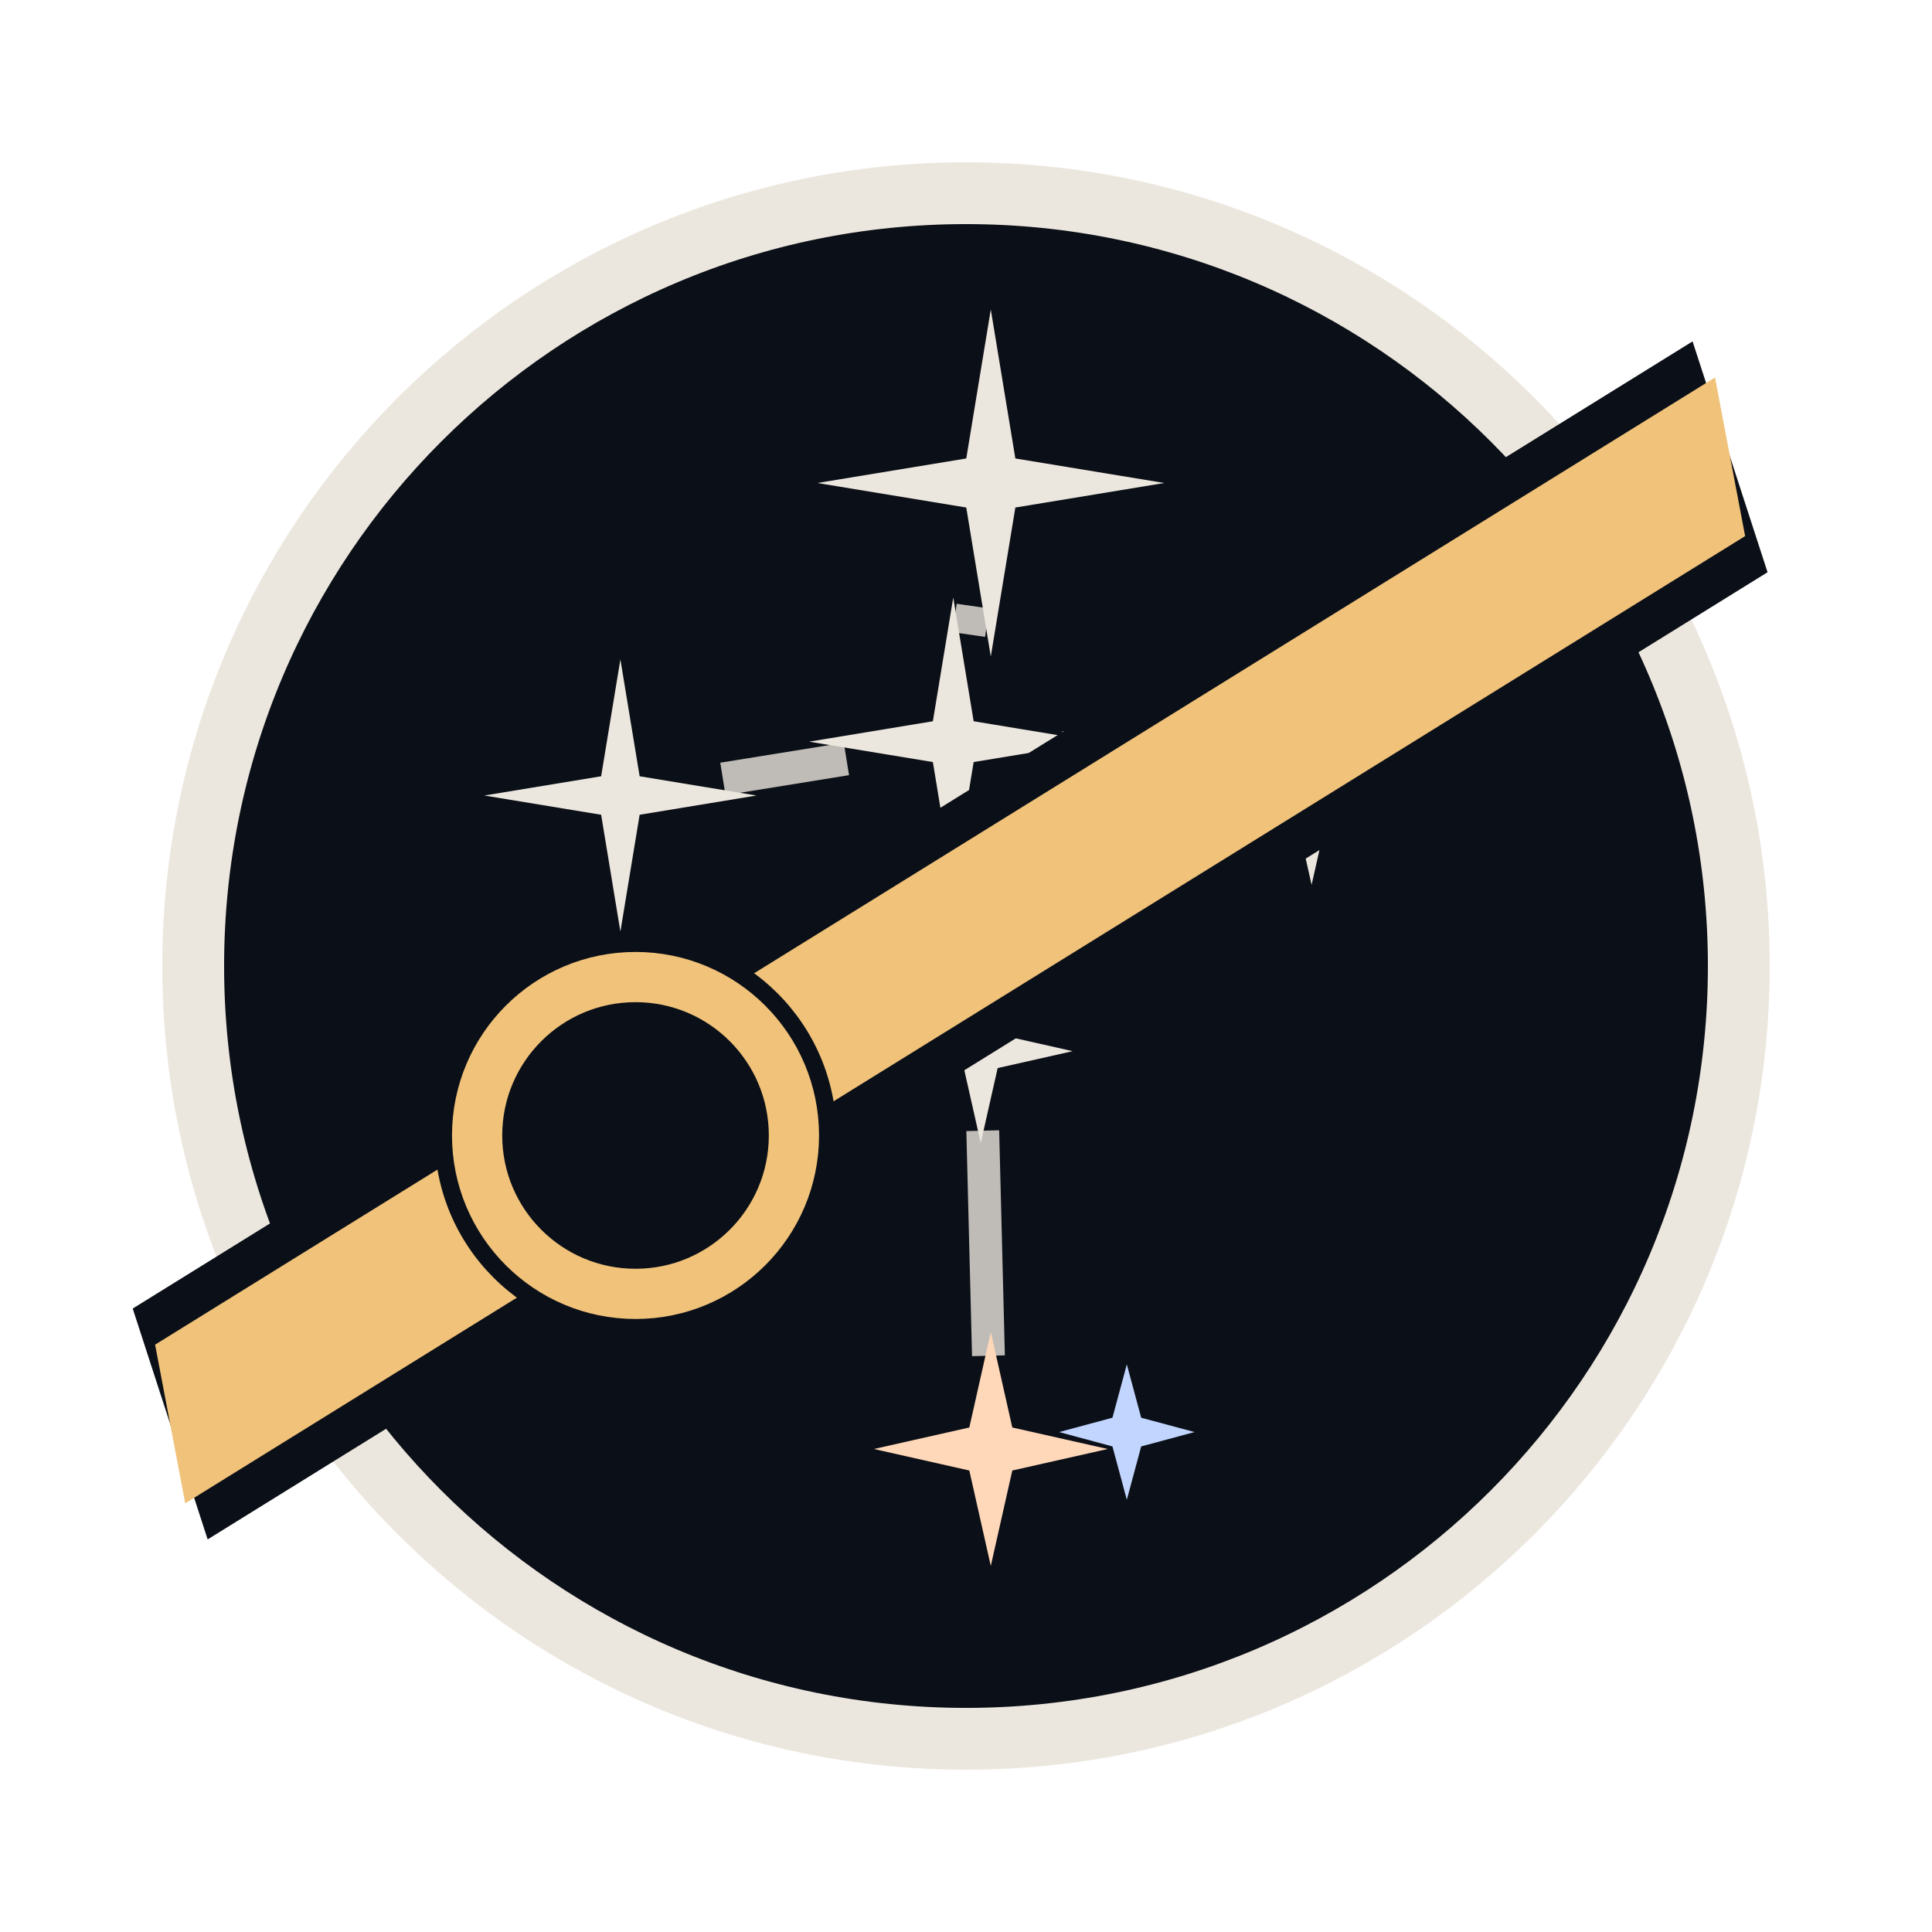
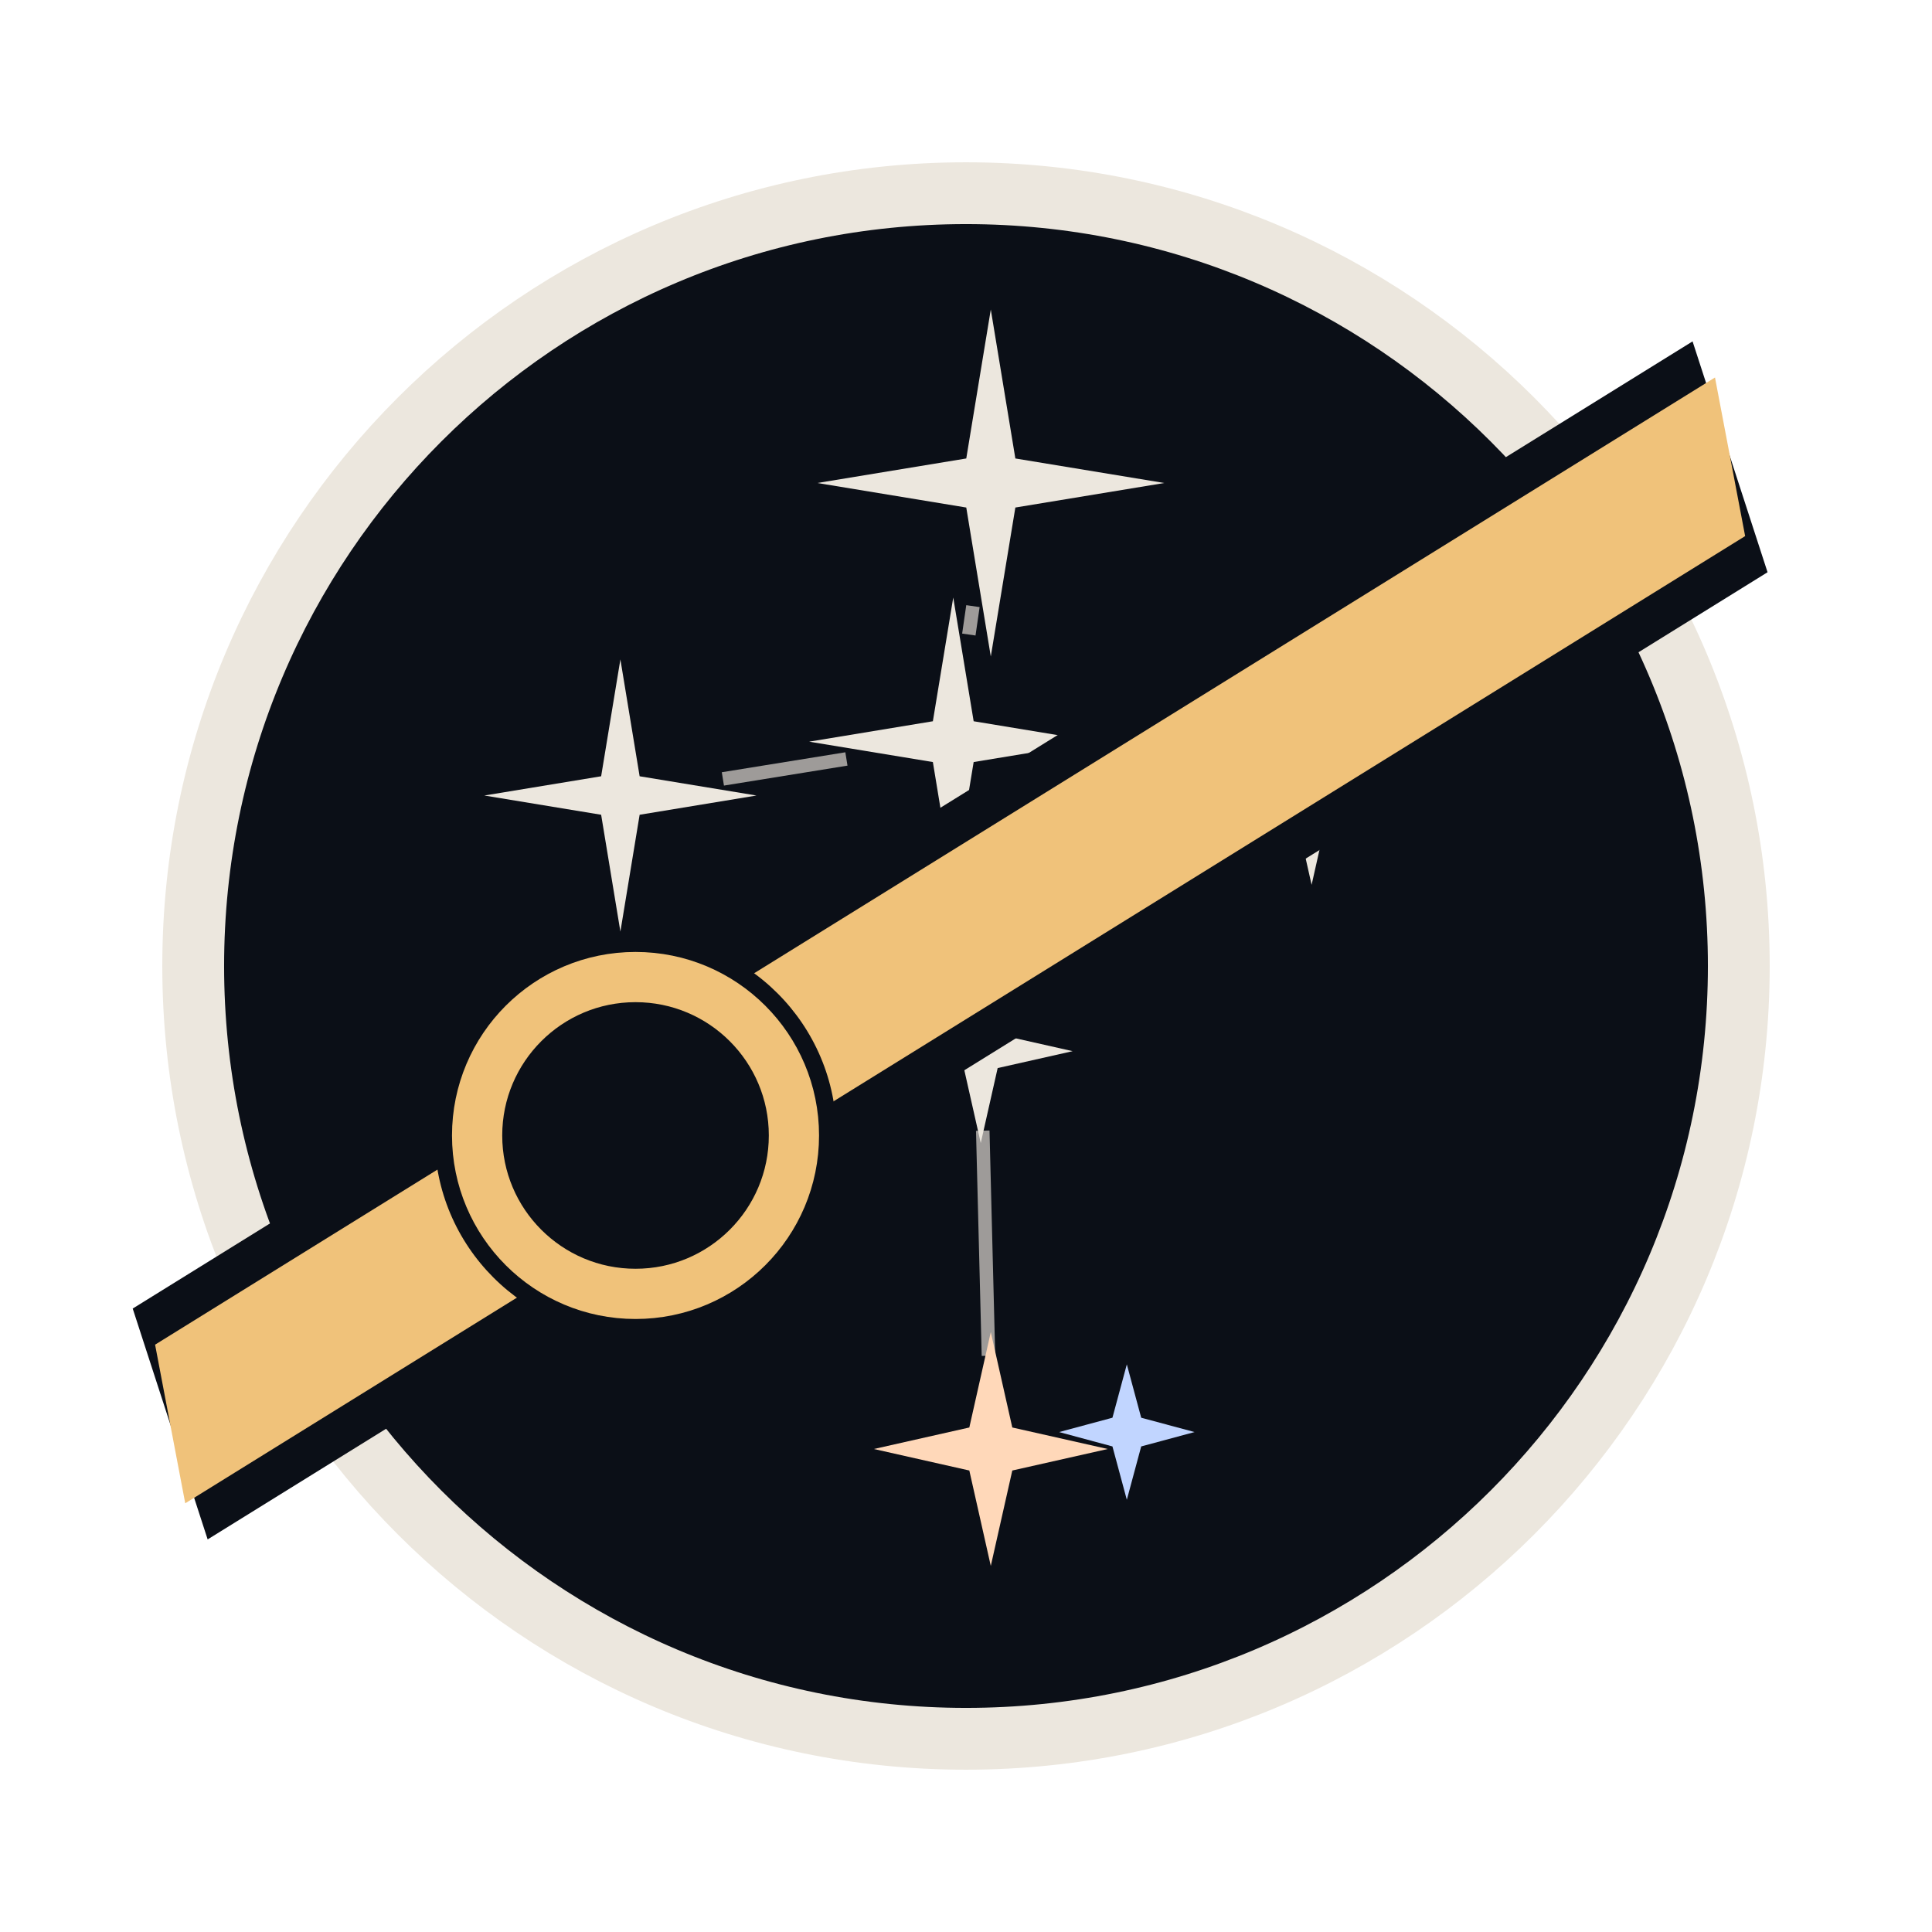
<svg xmlns="http://www.w3.org/2000/svg" viewBox="0 0 512 512" role="img" aria-label="Cygnus mark: the Northern Cross badged, struck by a transit at 31.8 degrees (seed 20260931)">
  <circle cx="256.0" cy="256.0" r="204.80" fill="#0b0f17" stroke="#ece7de" stroke-width="16.38" />
-   <line x1="257.84" y1="160.63" x2="256.75" y2="168.16" stroke="#ece7de" stroke-width="8.70" stroke-linecap="butt" opacity=".8" />
-   <line x1="255.16" y1="225.12" x2="258.05" y2="257.58" stroke="#ece7de" stroke-width="8.70" stroke-linecap="butt" opacity=".8" />
-   <line x1="260.44" y1="299.64" x2="261.95" y2="359.29" stroke="#ece7de" stroke-width="8.70" stroke-linecap="butt" opacity=".8" />
-   <line x1="321.96" y1="200.37" x2="281.27" y2="198.12" stroke="#ece7de" stroke-width="8.70" stroke-linecap="butt" opacity=".8" />
-   <line x1="224.31" y1="201.13" x2="191.57" y2="206.42" stroke="#ece7de" stroke-width="8.70" stroke-linecap="butt" opacity=".8" />
+   <line x1="257.84" y1="160.63" x2="256.75" y2="168.16" stroke="#ece7de" stroke-width="3.58" stroke-linecap="butt" opacity=".65" />
+   <line x1="255.16" y1="225.12" x2="258.05" y2="257.58" stroke="#ece7de" stroke-width="3.58" stroke-linecap="butt" opacity=".65" />
+   <line x1="260.44" y1="299.64" x2="261.95" y2="359.29" stroke="#ece7de" stroke-width="3.58" stroke-linecap="butt" opacity=".65" />
+   <line x1="321.96" y1="200.37" x2="281.27" y2="198.12" stroke="#ece7de" stroke-width="3.58" stroke-linecap="butt" opacity=".65" />
+   <line x1="224.31" y1="201.13" x2="191.57" y2="206.42" stroke="#ece7de" stroke-width="3.58" stroke-linecap="butt" opacity=".65" />
  <polygon points="262.57,82.02 269.08,121.50 308.55,128.00 269.08,134.50 262.57,173.98 256.07,134.50 216.60,128.00 256.07,121.50" fill="#ece7de" />
  <polygon points="252.62,158.35 258.03,191.14 290.82,196.55 258.03,201.95 252.62,234.74 247.22,201.95 214.43,196.55 247.22,191.14" fill="#ece7de" />
  <polygon points="164.41,174.75 169.51,205.72 200.48,210.82 169.51,215.92 164.41,246.88 159.31,215.92 128.35,210.82 159.31,205.72" fill="#ece7de" />
  <polygon points="347.59,169.07 353.60,195.77 380.30,201.78 353.60,207.79 347.59,234.49 341.58,207.79 314.88,201.78 341.58,195.77" fill="#ece7de" />
  <polygon points="259.91,254.22 264.39,274.09 284.26,278.57 264.39,283.05 259.91,302.92 255.43,283.05 235.56,278.57 255.43,274.09" fill="#ece7de" />
  <polygon points="262.57,353.01 268.27,378.30 293.56,384.00 268.27,389.70 262.57,414.99 256.88,389.70 231.59,384.00 256.88,378.30" fill="#ffd8b9" />
  <polygon points="298.62,361.57 302.43,375.71 316.57,379.51 302.43,383.32 298.62,397.46 294.81,383.32 280.68,379.51 294.81,375.71" fill="#c1d5ff" />
  <polygon points="55.03,407.96 468.42,151.65 448.55,90.47 35.17,346.78" fill="#0b0f17" />
  <polygon points="49.09,398.39 462.48,142.07 454.49,100.04 41.10,356.35" fill="#f0c27a" />
  <circle cx="168.42" cy="300.91" r="53.25" fill="#0b0f17" />
  <circle cx="168.42" cy="300.91" r="41.98" fill="#0b0f17" stroke="#f0c27a" stroke-width="13.31" />
</svg>
